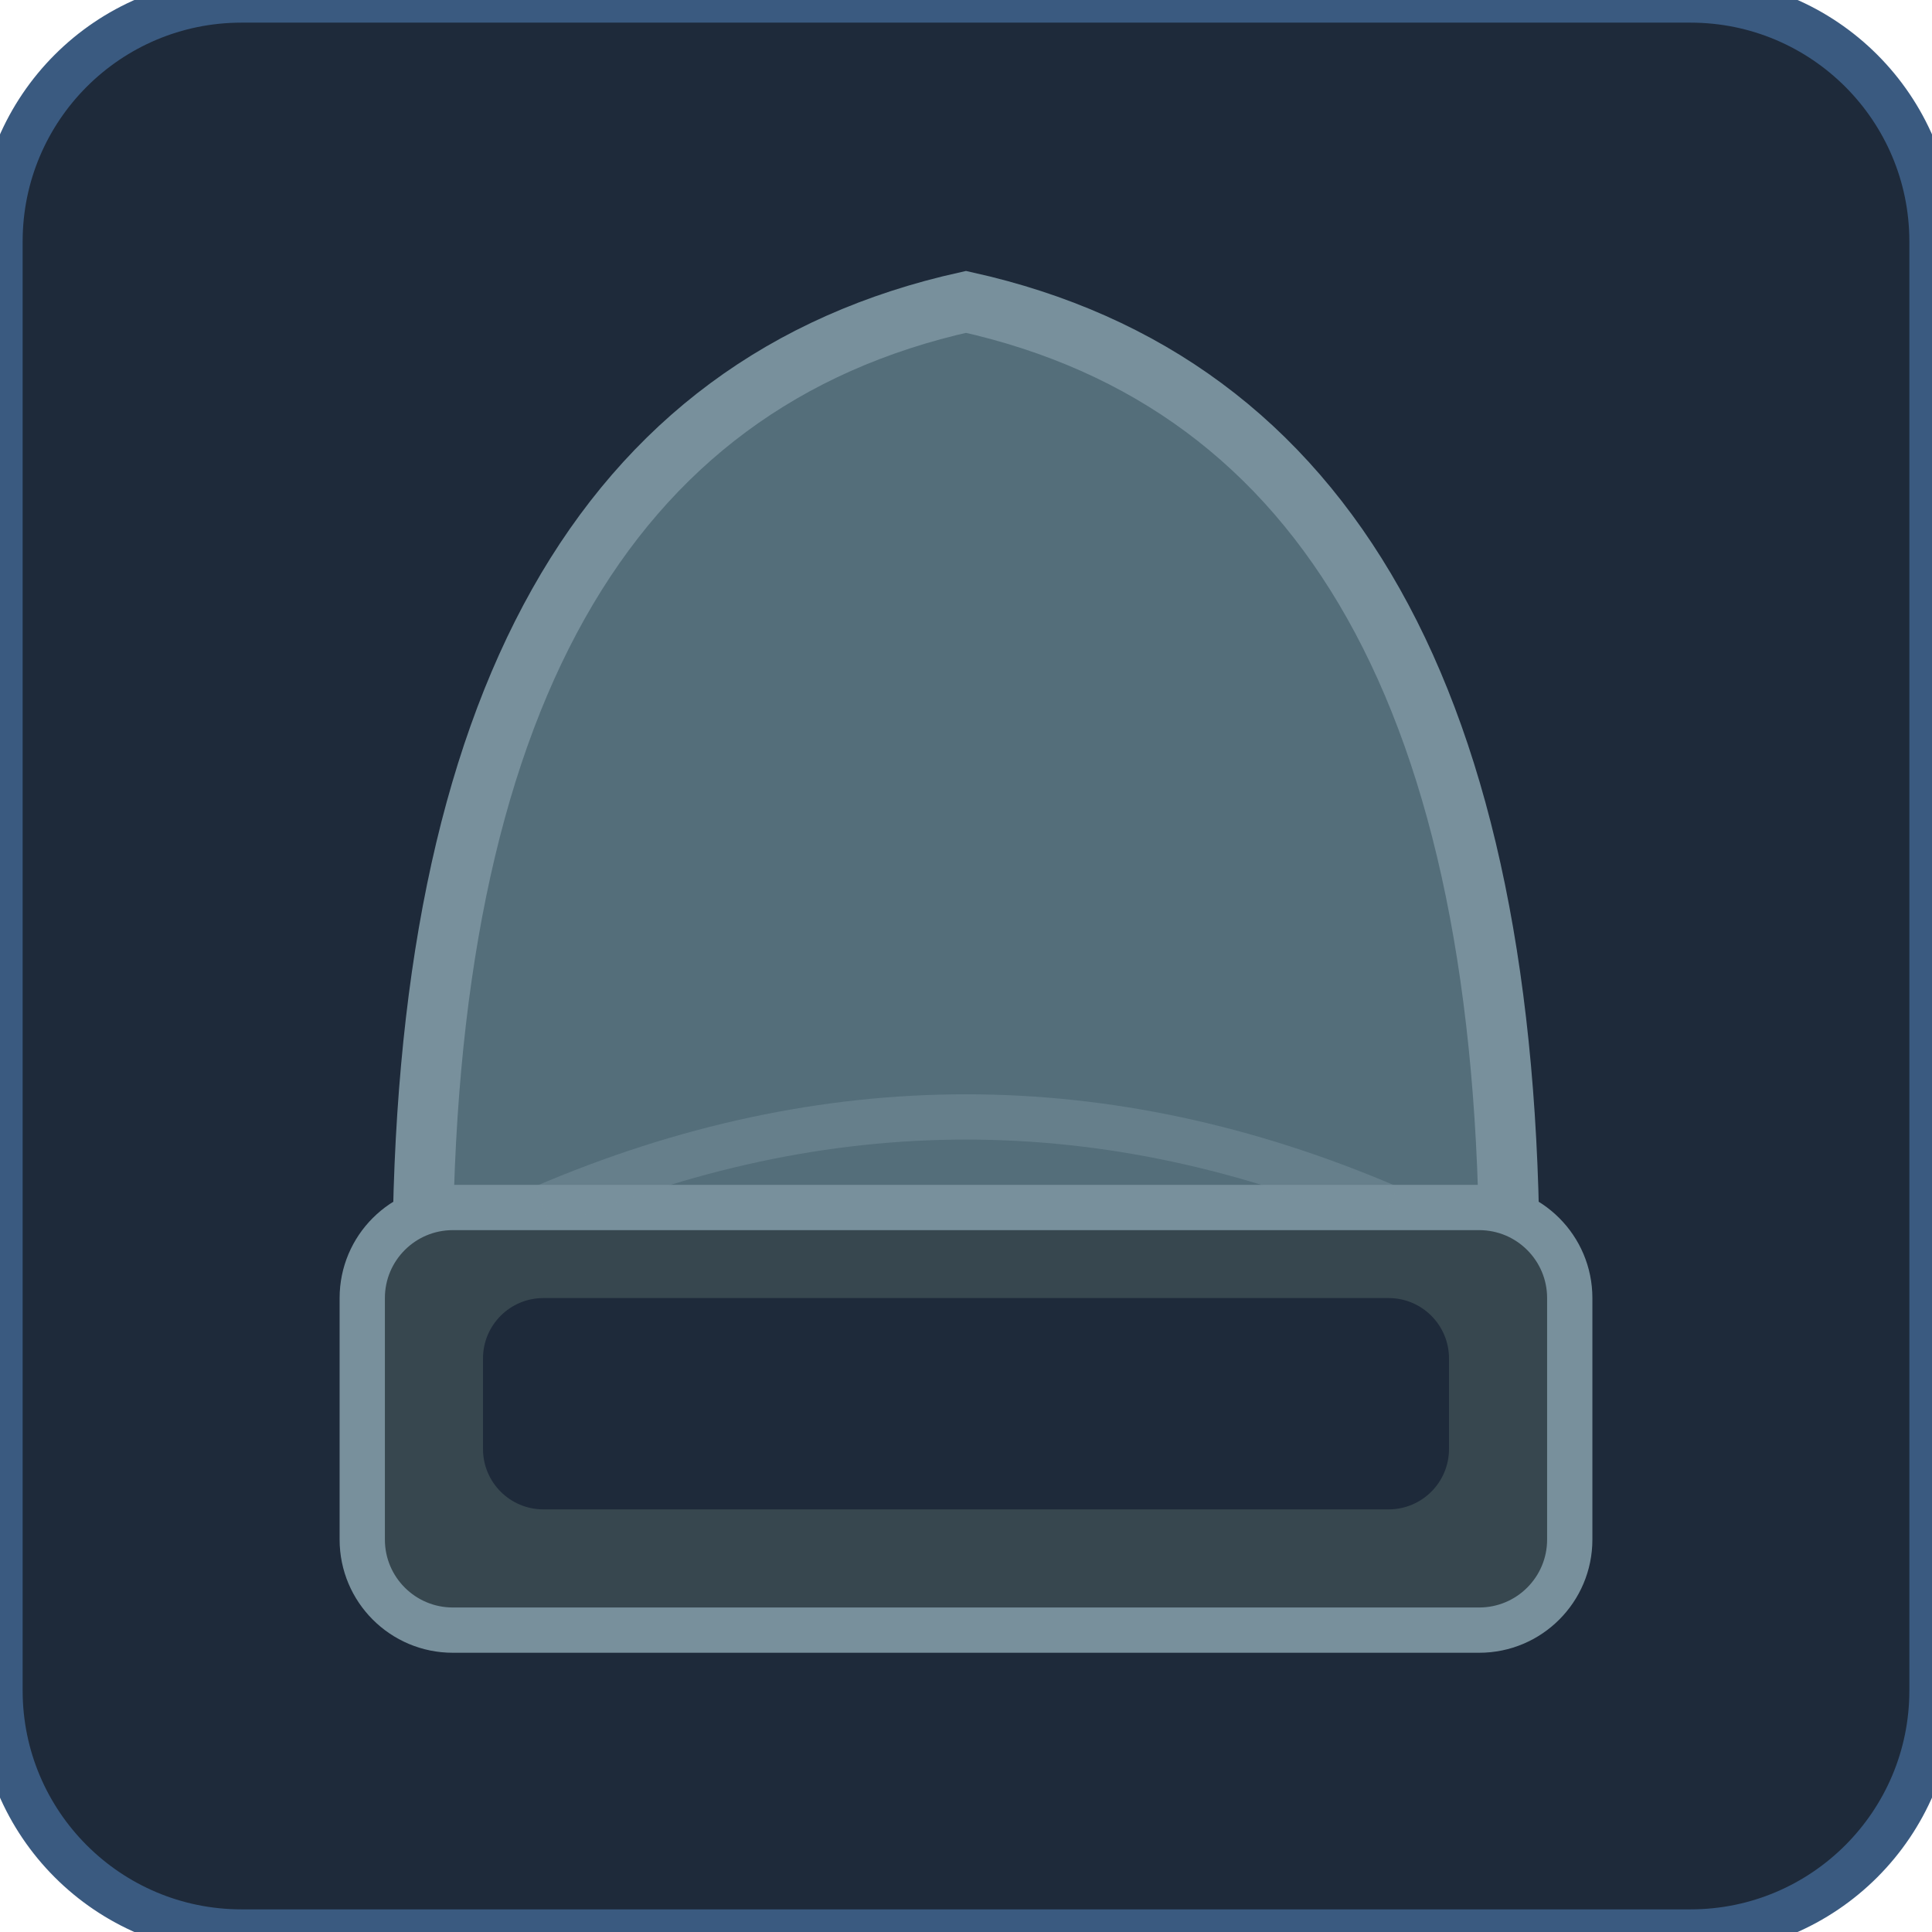
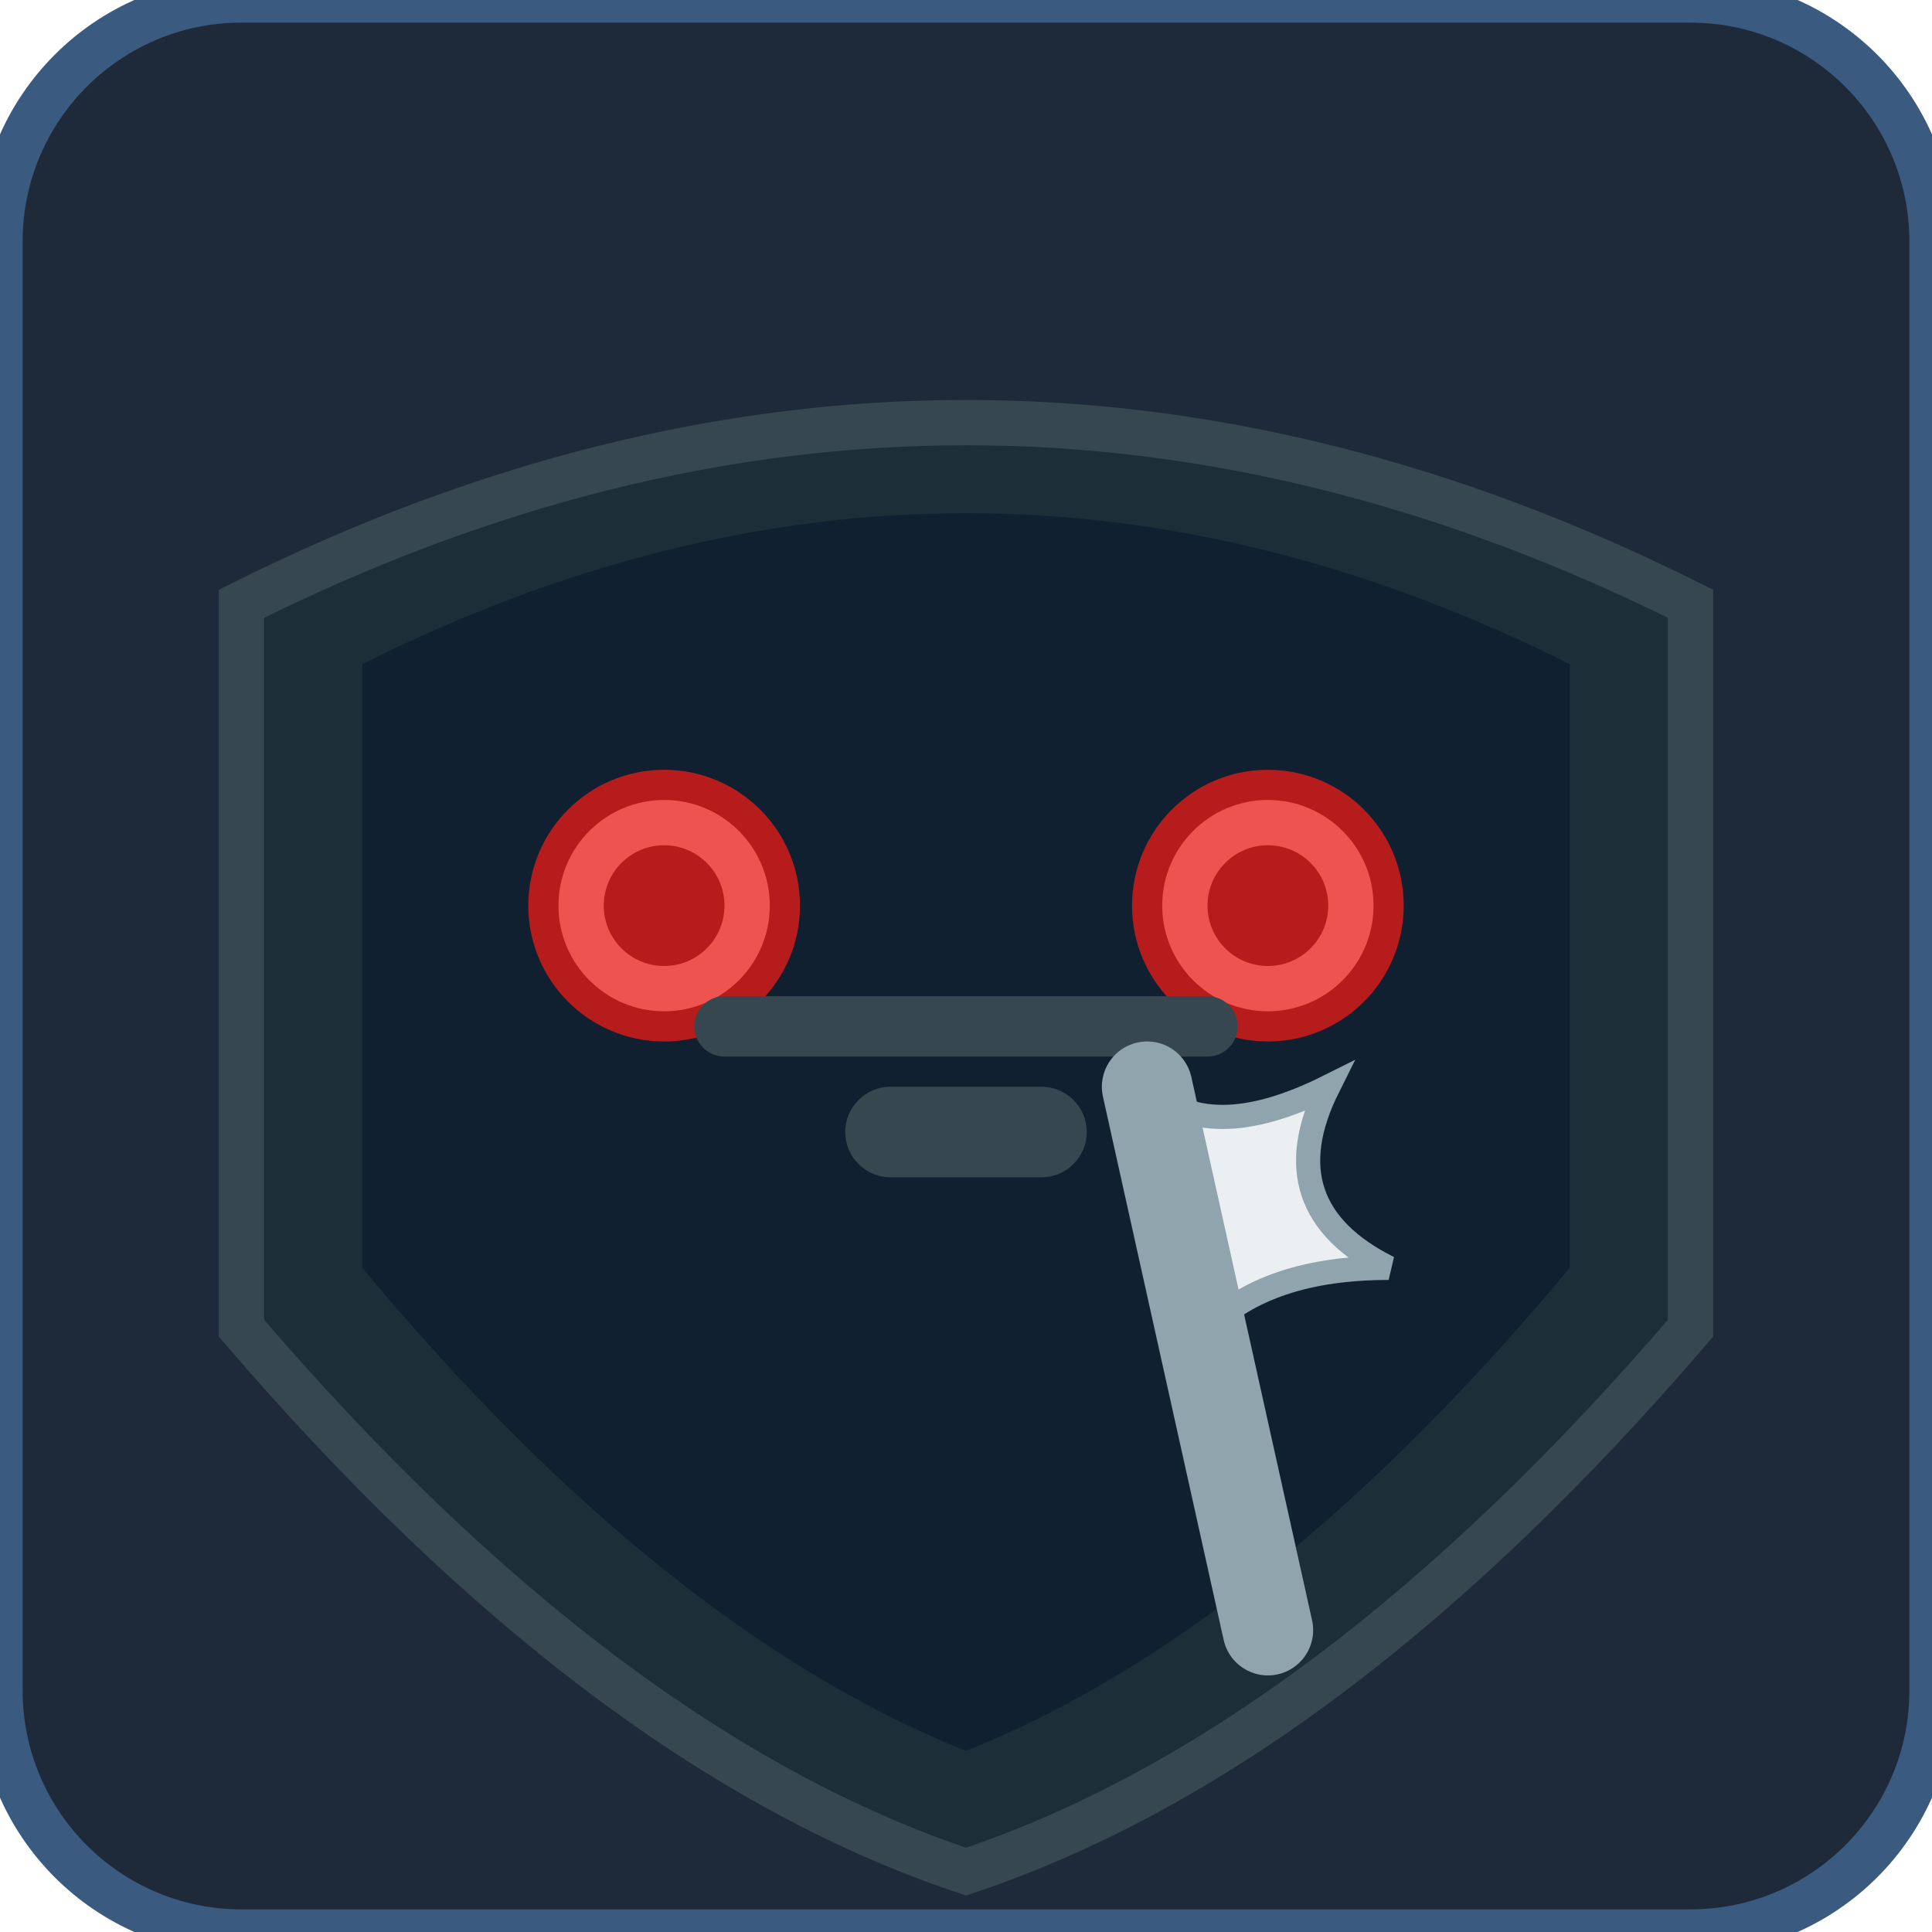
<svg xmlns="http://www.w3.org/2000/svg" viewBox="0 0 64 64">
  <rect x="0" y="0" width="64" height="64" rx="8" fill="#1e2a3a" stroke="#3a5a80" stroke-width="1.5" />
-   <path d="M14 42 Q14 14 32 10 Q50 14 50 42 Z" fill="#546e7a" stroke="#78909c" stroke-width="2" />
-   <rect x="12" y="40" width="40" height="14" rx="3" fill="#37474f" stroke="#78909c" stroke-width="1.5" />
-   <rect x="16" y="43" width="32" height="7" rx="2" fill="#1e2a3a" />
-   <path d="M18 40 Q32 34 46 40" fill="none" stroke="#78909c" stroke-width="1.5" opacity="0.5" />
+   <path d="M 8,20 Q 32,8 56,20 L 56,44 Q 44,58 32,62 Q 20,58 8,44 Z" fill="#1c2e38" stroke="#37474f" stroke-width="1.5" />
+   <path d="M 12,22 Q 32,12 52,22 L 52,42 Q 42,54 32,58 Q 22,54 12,42 Z" fill="#102030" />
+   <circle cx="22" cy="30" r="4" fill="#ef5350" stroke="#b71c1c" stroke-width="1" />
+   <circle cx="22" cy="30" r="2" fill="#b71c1c" />
+   <circle cx="42" cy="30" r="4" fill="#ef5350" stroke="#b71c1c" stroke-width="1" />
+   <circle cx="42" cy="30" r="2" fill="#b71c1c" />
+   <line x1="24" y1="34" x2="40" y2="34" stroke="#37474f" stroke-width="2" stroke-linecap="round" />
+   <path d="M 40,44 Q 38,40 38,36 Q 40,38 44,36 Q 42,40 46,42 Q 42,42 40,44" fill="#eceff1" stroke="#90a4ae" stroke-width="0.8" />
+   <line x1="38" y1="36" x2="42" y2="54" stroke="#90a4ae" stroke-width="3" stroke-linecap="round" />
+   <rect x="28" y="36" width="8" height="3" rx="1.5" fill="#37474f" />
</svg>
